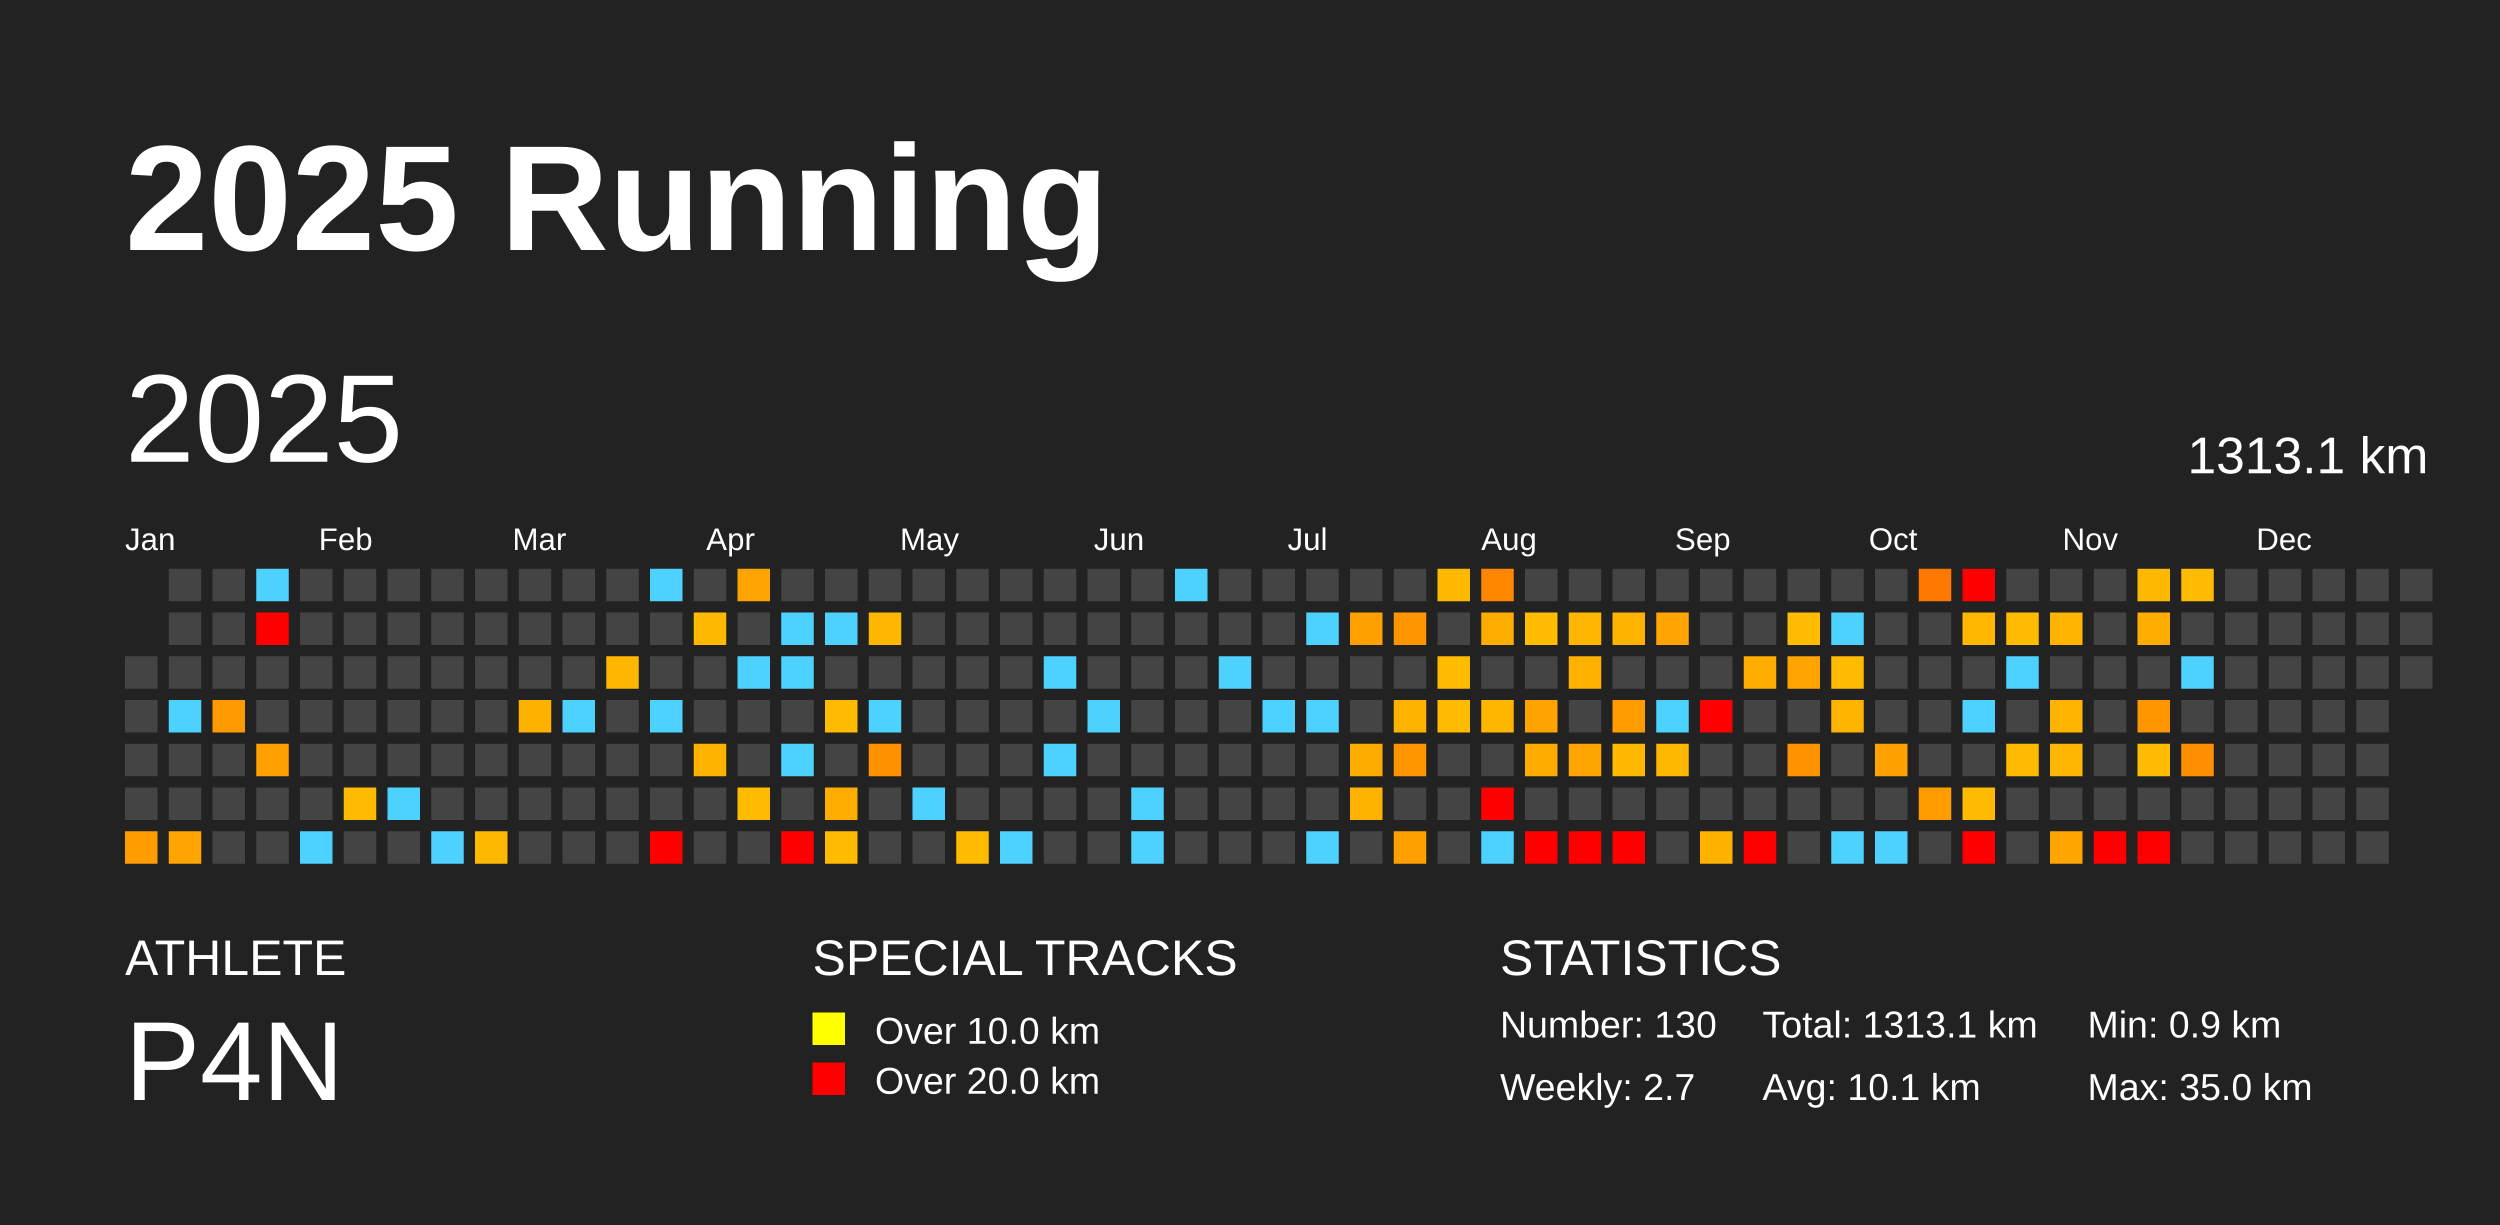
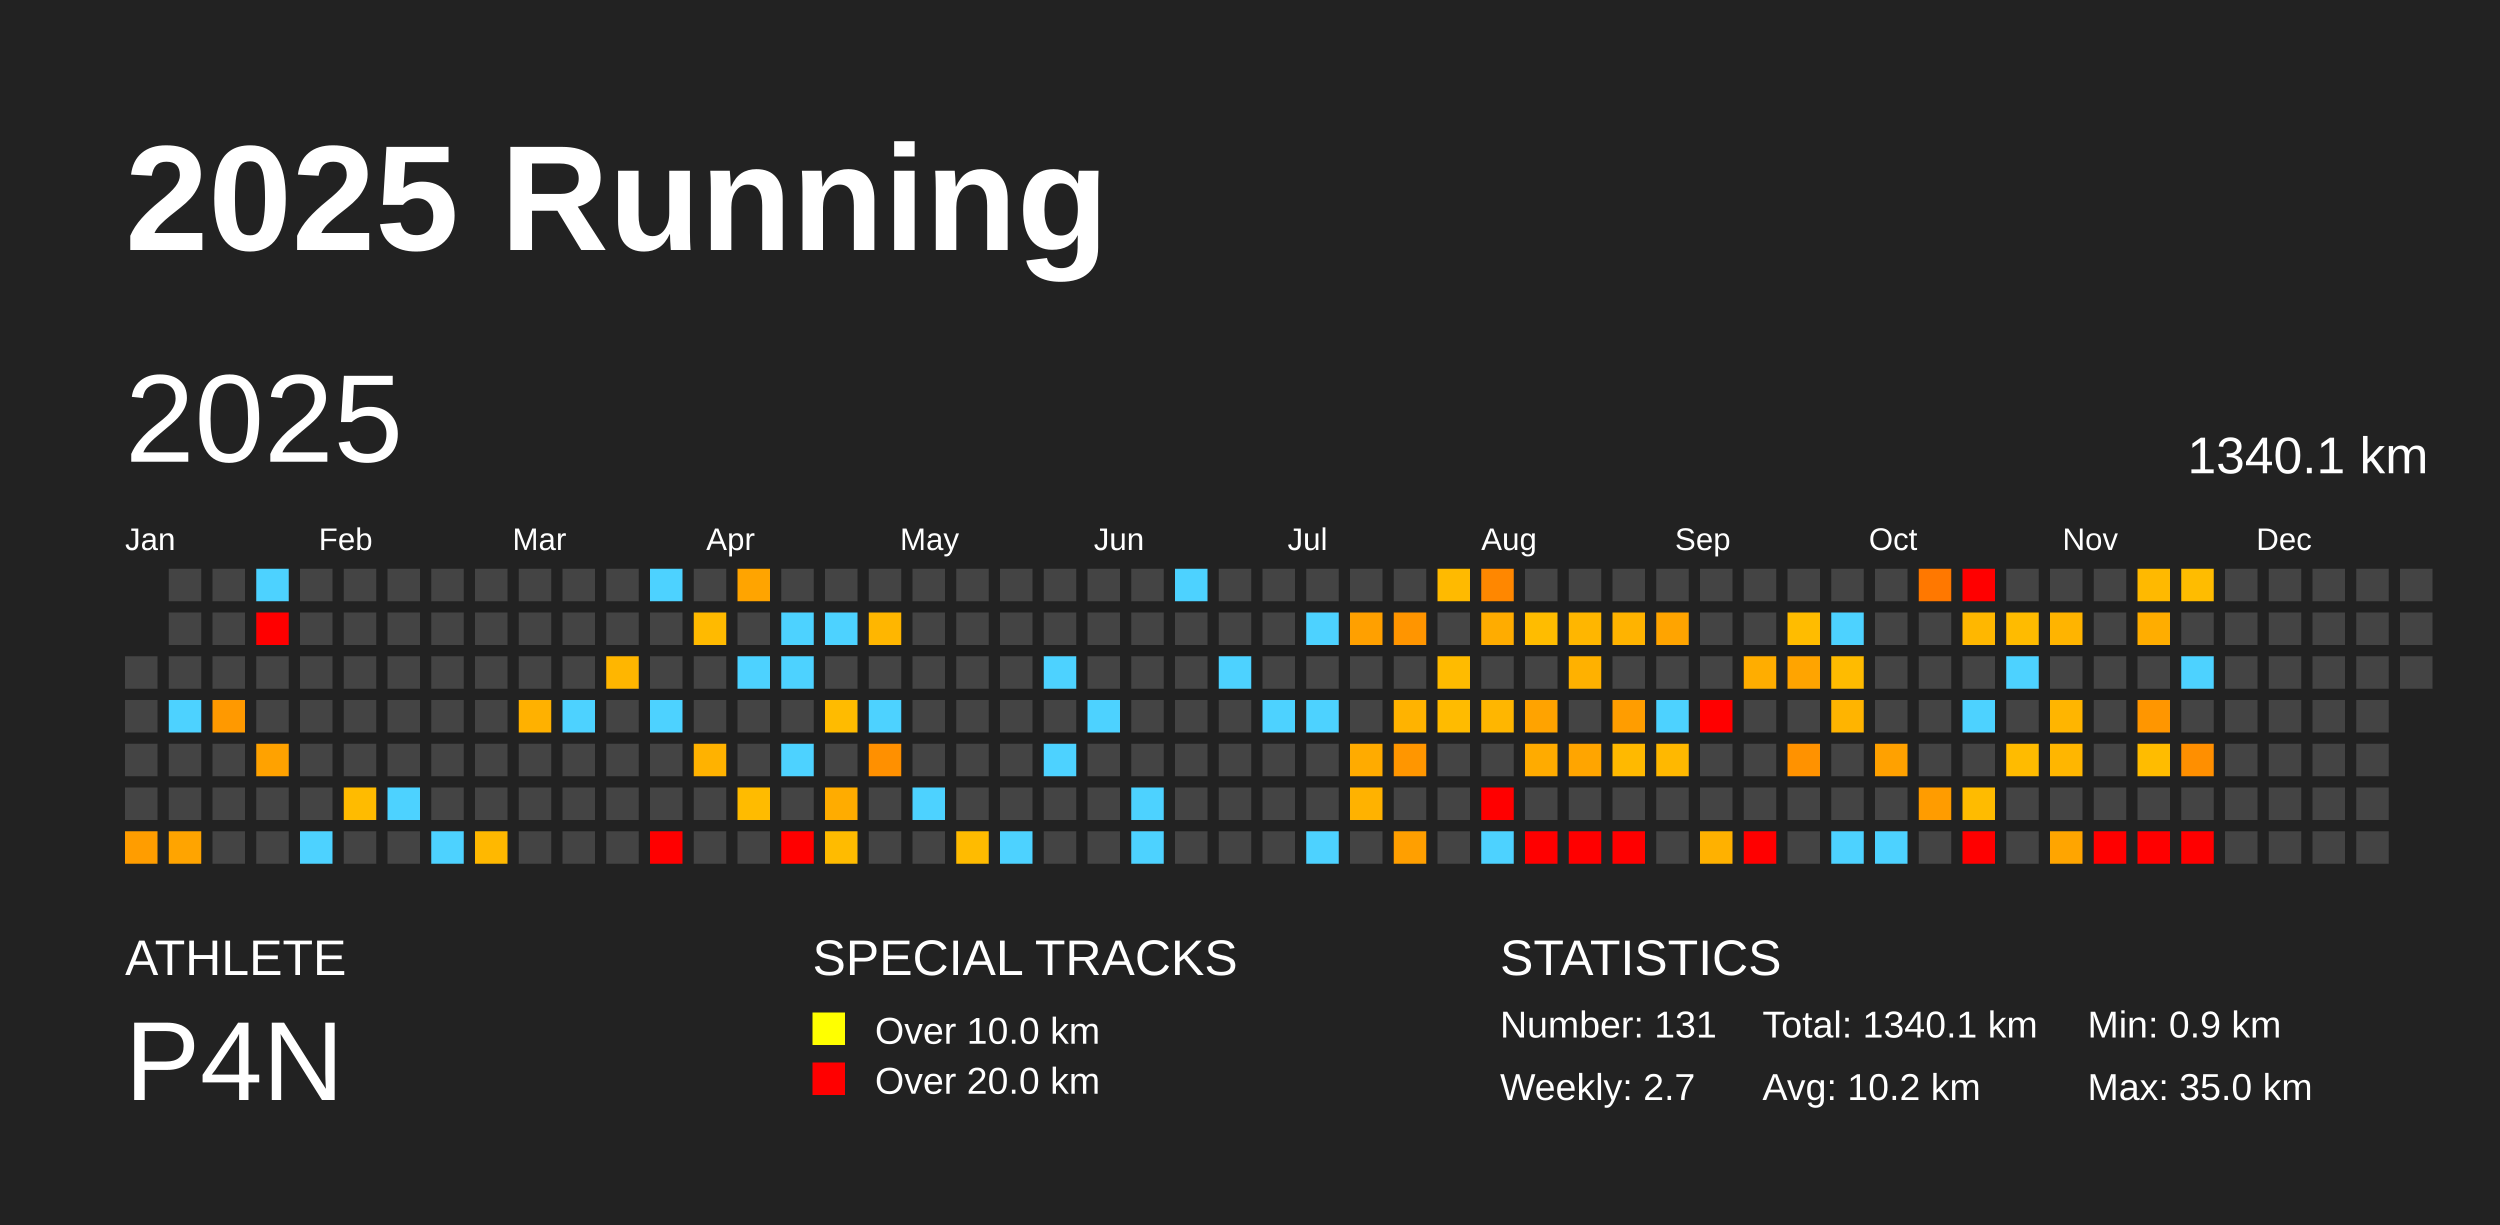
<svg xmlns="http://www.w3.org/2000/svg" baseProfile="full" height="98mm" version="1.1" viewBox="0,0,200,98" width="200mm">
  <defs />
  <rect fill="#222222" height="98" width="200" x="0" y="0" />
  <text fill="#FFFFFF" style="font-size:12px; font-family:Arial; font-weight:bold;" x="10" y="20">2025 Running</text>
  <text fill="#FFFFFF" style="font-size:4px; font-family:Arial" x="10" y="78">ATHLETE</text>
  <text fill="#FFFFFF" style="font-size:9px; font-family:Arial" x="10" y="88">P4N</text>
  <text fill="#FFFFFF" style="font-size:4px; font-family:Arial" x="65" y="78">SPECIAL TRACKS</text>
  <rect fill="yellow" height="2.6" width="2.6" x="65" y="81" />
  <text fill="#FFFFFF" style="font-size:3px; font-family:Arial" x="70" y="83.5">Over 10.0 km</text>
  <rect fill="red" height="2.6" width="2.6" x="65" y="85" />
  <text fill="#FFFFFF" style="font-size:3px; font-family:Arial" x="70" y="87.5">Over 20.0 km</text>
  <text fill="#FFFFFF" style="font-size:4px; font-family:Arial" x="120" y="78">STATISTICS</text>
-   <text fill="#FFFFFF" style="font-size:3px; font-family:Arial" x="120" y="83">Number: 130</text>
+   <text fill="#FFFFFF" style="font-size:3px; font-family:Arial" x="120" y="83">Number: 131</text>
  <text fill="#FFFFFF" style="font-size:3px; font-family:Arial" x="120" y="88">Weekly: 2.7</text>
-   <text fill="#FFFFFF" style="font-size:3px; font-family:Arial" x="141" y="83">Total: 1313.1 km</text>
-   <text fill="#FFFFFF" style="font-size:3px; font-family:Arial" x="141" y="88">Avg: 10.1 km</text>
+   <text fill="#FFFFFF" style="font-size:3px; font-family:Arial" x="141" y="83">Total: 1340.1 km</text>
+   <text fill="#FFFFFF" style="font-size:3px; font-family:Arial" x="141" y="88">Avg: 10.2 km</text>
  <text fill="#FFFFFF" style="font-size:3px; font-family:Arial" x="167" y="83">Min: 0.9 km</text>
  <text fill="#FFFFFF" style="font-size:3px; font-family:Arial" x="167" y="88">Max: 35.0 km</text>
  <text dominant-baseline="hanging" fill="#FFFFFF" style="font-size:10.0px; font-family:Arial;" x="10" y="30">2025</text>
-   <text dominant-baseline="hanging" fill="#FFFFFF" style="font-size:4.125px; font-family:Arial;" x="175" y="35">1313.1 km</text>
+   <text dominant-baseline="hanging" fill="#FFFFFF" style="font-size:4.125px; font-family:Arial;" x="175" y="35">1340.1 km</text>
  <text fill="#FFFFFF" style="font-size:2.5px; font-family:Arial" x="10.0" y="44">Jan</text>
  <text fill="#FFFFFF" style="font-size:2.5px; font-family:Arial" x="25.5" y="44">Feb</text>
  <text fill="#FFFFFF" style="font-size:2.5px; font-family:Arial" x="41.0" y="44">Mar</text>
  <text fill="#FFFFFF" style="font-size:2.5px; font-family:Arial" x="56.5" y="44">Apr</text>
  <text fill="#FFFFFF" style="font-size:2.5px; font-family:Arial" x="72.0" y="44">May</text>
  <text fill="#FFFFFF" style="font-size:2.5px; font-family:Arial" x="87.5" y="44">Jun</text>
  <text fill="#FFFFFF" style="font-size:2.5px; font-family:Arial" x="103.0" y="44">Jul</text>
  <text fill="#FFFFFF" style="font-size:2.5px; font-family:Arial" x="118.5" y="44">Aug</text>
  <text fill="#FFFFFF" style="font-size:2.5px; font-family:Arial" x="134.0" y="44">Sep</text>
  <text fill="#FFFFFF" style="font-size:2.5px; font-family:Arial" x="149.5" y="44">Oct</text>
  <text fill="#FFFFFF" style="font-size:2.5px; font-family:Arial" x="165.0" y="44">Nov</text>
  <text fill="#FFFFFF" style="font-size:2.5px; font-family:Arial" x="180.5" y="44">Dec</text>
  <rect fill="#444444" height="2.6" width="2.6" x="10.0" y="52.5" />
  <rect fill="#444444" height="2.6" width="2.6" x="10.0" y="56.0" />
  <rect fill="#444444" height="2.6" width="2.6" x="10.0" y="59.5" />
  <rect fill="#444444" height="2.6" width="2.6" x="10.0" y="63.0" />
  <rect fill="#ff9d00" height="2.6" width="2.6" x="10.0" y="66.5" />
  <rect fill="#444444" height="2.6" width="2.6" x="13.5" y="45.5" />
  <rect fill="#444444" height="2.6" width="2.6" x="13.5" y="49.0" />
  <rect fill="#444444" height="2.6" width="2.6" x="13.5" y="52.5" />
  <rect fill="#4dd2ff" height="2.6" width="2.6" x="13.5" y="56.0" />
  <rect fill="#444444" height="2.6" width="2.6" x="13.5" y="59.5" />
  <rect fill="#444444" height="2.6" width="2.6" x="13.5" y="63.0" />
  <rect fill="#ffa400" height="2.6" width="2.6" x="13.5" y="66.5" />
  <rect fill="#444444" height="2.6" width="2.6" x="17.0" y="45.5" />
  <rect fill="#444444" height="2.6" width="2.6" x="17.0" y="49.0" />
  <rect fill="#444444" height="2.6" width="2.6" x="17.0" y="52.5" />
  <rect fill="#ff9900" height="2.6" width="2.6" x="17.0" y="56.0" />
  <rect fill="#444444" height="2.6" width="2.6" x="17.0" y="59.5" />
  <rect fill="#444444" height="2.6" width="2.6" x="17.0" y="63.0" />
  <rect fill="#444444" height="2.6" width="2.6" x="17.0" y="66.5" />
  <rect fill="#4dd2ff" height="2.6" width="2.6" x="20.5" y="45.5" />
  <rect fill="red" height="2.6" width="2.6" x="20.5" y="49.0" />
  <rect fill="#444444" height="2.6" width="2.6" x="20.5" y="52.5" />
  <rect fill="#444444" height="2.6" width="2.6" x="20.5" y="56.0" />
  <rect fill="#ffa200" height="2.6" width="2.6" x="20.5" y="59.5" />
  <rect fill="#444444" height="2.6" width="2.6" x="20.5" y="63.0" />
  <rect fill="#444444" height="2.6" width="2.6" x="20.5" y="66.5" />
  <rect fill="#444444" height="2.6" width="2.6" x="24.0" y="45.5" />
  <rect fill="#444444" height="2.6" width="2.6" x="24.0" y="49.0" />
  <rect fill="#444444" height="2.6" width="2.6" x="24.0" y="52.5" />
  <rect fill="#444444" height="2.6" width="2.6" x="24.0" y="56.0" />
  <rect fill="#444444" height="2.6" width="2.6" x="24.0" y="59.5" />
  <rect fill="#444444" height="2.6" width="2.6" x="24.0" y="63.0" />
  <rect fill="#4dd2ff" height="2.6" width="2.6" x="24.0" y="66.5" />
  <rect fill="#444444" height="2.6" width="2.6" x="27.5" y="45.5" />
  <rect fill="#444444" height="2.6" width="2.6" x="27.5" y="49.0" />
  <rect fill="#444444" height="2.6" width="2.6" x="27.5" y="52.5" />
  <rect fill="#444444" height="2.6" width="2.6" x="27.5" y="56.0" />
  <rect fill="#444444" height="2.6" width="2.6" x="27.5" y="59.5" />
  <rect fill="#ffbb00" height="2.6" width="2.6" x="27.5" y="63.0" />
  <rect fill="#444444" height="2.6" width="2.6" x="27.5" y="66.5" />
  <rect fill="#444444" height="2.6" width="2.6" x="31.0" y="45.5" />
  <rect fill="#444444" height="2.6" width="2.6" x="31.0" y="49.0" />
  <rect fill="#444444" height="2.6" width="2.6" x="31.0" y="52.5" />
  <rect fill="#444444" height="2.6" width="2.6" x="31.0" y="56.0" />
  <rect fill="#444444" height="2.6" width="2.6" x="31.0" y="59.5" />
  <rect fill="#4dd2ff" height="2.6" width="2.6" x="31.0" y="63.0" />
  <rect fill="#444444" height="2.6" width="2.6" x="31.0" y="66.5" />
  <rect fill="#444444" height="2.6" width="2.6" x="34.5" y="45.5" />
  <rect fill="#444444" height="2.6" width="2.6" x="34.5" y="49.0" />
  <rect fill="#444444" height="2.6" width="2.6" x="34.5" y="52.5" />
  <rect fill="#444444" height="2.6" width="2.6" x="34.5" y="56.0" />
  <rect fill="#444444" height="2.6" width="2.6" x="34.5" y="59.5" />
  <rect fill="#444444" height="2.6" width="2.6" x="34.5" y="63.0" />
  <rect fill="#4dd2ff" height="2.6" width="2.6" x="34.5" y="66.5" />
  <rect fill="#444444" height="2.6" width="2.6" x="38.0" y="45.5" />
  <rect fill="#444444" height="2.6" width="2.6" x="38.0" y="49.0" />
  <rect fill="#444444" height="2.6" width="2.6" x="38.0" y="52.5" />
  <rect fill="#444444" height="2.6" width="2.6" x="38.0" y="56.0" />
  <rect fill="#444444" height="2.6" width="2.6" x="38.0" y="59.5" />
  <rect fill="#444444" height="2.6" width="2.6" x="38.0" y="63.0" />
  <rect fill="#ffb800" height="2.6" width="2.6" x="38.0" y="66.5" />
  <rect fill="#444444" height="2.6" width="2.6" x="41.5" y="45.5" />
  <rect fill="#444444" height="2.6" width="2.6" x="41.5" y="49.0" />
  <rect fill="#444444" height="2.6" width="2.6" x="41.5" y="52.5" />
  <rect fill="#ffb100" height="2.6" width="2.6" x="41.5" y="56.0" />
  <rect fill="#444444" height="2.6" width="2.6" x="41.5" y="59.5" />
  <rect fill="#444444" height="2.6" width="2.6" x="41.5" y="63.0" />
  <rect fill="#444444" height="2.6" width="2.6" x="41.5" y="66.5" />
  <rect fill="#444444" height="2.6" width="2.6" x="45.0" y="45.5" />
  <rect fill="#444444" height="2.6" width="2.6" x="45.0" y="49.0" />
  <rect fill="#444444" height="2.6" width="2.6" x="45.0" y="52.5" />
  <rect fill="#4dd2ff" height="2.6" width="2.6" x="45.0" y="56.0" />
  <rect fill="#444444" height="2.6" width="2.6" x="45.0" y="59.5" />
  <rect fill="#444444" height="2.6" width="2.6" x="45.0" y="63.0" />
  <rect fill="#444444" height="2.6" width="2.6" x="45.0" y="66.5" />
  <rect fill="#444444" height="2.6" width="2.6" x="48.5" y="45.5" />
  <rect fill="#444444" height="2.6" width="2.6" x="48.5" y="49.0" />
  <rect fill="#ffb600" height="2.6" width="2.6" x="48.5" y="52.5" />
  <rect fill="#444444" height="2.6" width="2.6" x="48.5" y="56.0" />
  <rect fill="#444444" height="2.6" width="2.6" x="48.5" y="59.5" />
  <rect fill="#444444" height="2.6" width="2.6" x="48.5" y="63.0" />
  <rect fill="#444444" height="2.6" width="2.6" x="48.5" y="66.5" />
  <rect fill="#4dd2ff" height="2.6" width="2.6" x="52.0" y="45.5" />
  <rect fill="#444444" height="2.6" width="2.6" x="52.0" y="49.0" />
  <rect fill="#444444" height="2.6" width="2.6" x="52.0" y="52.5" />
  <rect fill="#4dd2ff" height="2.6" width="2.6" x="52.0" y="56.0" />
  <rect fill="#444444" height="2.6" width="2.6" x="52.0" y="59.5" />
  <rect fill="#444444" height="2.6" width="2.6" x="52.0" y="63.0" />
  <rect fill="red" height="2.6" width="2.6" x="52.0" y="66.5" />
  <rect fill="#444444" height="2.6" width="2.6" x="55.5" y="45.5" />
  <rect fill="#ffba00" height="2.6" width="2.6" x="55.5" y="49.0" />
  <rect fill="#444444" height="2.6" width="2.6" x="55.5" y="52.5" />
  <rect fill="#444444" height="2.6" width="2.6" x="55.5" y="56.0" />
  <rect fill="#ffb200" height="2.6" width="2.6" x="55.5" y="59.5" />
  <rect fill="#444444" height="2.6" width="2.6" x="55.5" y="63.0" />
  <rect fill="#444444" height="2.6" width="2.6" x="55.5" y="66.5" />
  <rect fill="#ffa400" height="2.6" width="2.6" x="59.0" y="45.5" />
  <rect fill="#444444" height="2.6" width="2.6" x="59.0" y="49.0" />
  <rect fill="#4dd2ff" height="2.6" width="2.6" x="59.0" y="52.5" />
  <rect fill="#444444" height="2.6" width="2.6" x="59.0" y="56.0" />
  <rect fill="#444444" height="2.6" width="2.6" x="59.0" y="59.5" />
  <rect fill="#ffbb00" height="2.6" width="2.6" x="59.0" y="63.0" />
  <rect fill="#444444" height="2.6" width="2.6" x="59.0" y="66.5" />
  <rect fill="#444444" height="2.6" width="2.6" x="62.5" y="45.5" />
  <rect fill="#4dd2ff" height="2.6" width="2.6" x="62.5" y="49.0" />
  <rect fill="#4dd2ff" height="2.6" width="2.6" x="62.5" y="52.5" />
  <rect fill="#444444" height="2.6" width="2.6" x="62.5" y="56.0" />
  <rect fill="#4dd2ff" height="2.6" width="2.6" x="62.5" y="59.5" />
  <rect fill="#444444" height="2.6" width="2.6" x="62.5" y="63.0" />
  <rect fill="red" height="2.6" width="2.6" x="62.5" y="66.5" />
  <rect fill="#444444" height="2.6" width="2.6" x="66.0" y="45.5" />
  <rect fill="#4dd2ff" height="2.6" width="2.6" x="66.0" y="49.0" />
  <rect fill="#444444" height="2.6" width="2.6" x="66.0" y="52.5" />
  <rect fill="#ffbb00" height="2.6" width="2.6" x="66.0" y="56.0" />
  <rect fill="#444444" height="2.6" width="2.6" x="66.0" y="59.5" />
  <rect fill="#ffac00" height="2.6" width="2.6" x="66.0" y="63.0" />
  <rect fill="#ffbb00" height="2.6" width="2.6" x="66.0" y="66.5" />
  <rect fill="#444444" height="2.6" width="2.6" x="69.5" y="45.5" />
  <rect fill="#ffb600" height="2.6" width="2.6" x="69.5" y="49.0" />
  <rect fill="#444444" height="2.6" width="2.6" x="69.5" y="52.5" />
  <rect fill="#4dd2ff" height="2.6" width="2.6" x="69.5" y="56.0" />
  <rect fill="#ff9000" height="2.6" width="2.6" x="69.5" y="59.5" />
  <rect fill="#444444" height="2.6" width="2.6" x="69.5" y="63.0" />
  <rect fill="#444444" height="2.6" width="2.6" x="69.5" y="66.5" />
  <rect fill="#444444" height="2.6" width="2.6" x="73.0" y="45.5" />
  <rect fill="#444444" height="2.6" width="2.6" x="73.0" y="49.0" />
  <rect fill="#444444" height="2.6" width="2.6" x="73.0" y="52.5" />
  <rect fill="#444444" height="2.6" width="2.6" x="73.0" y="56.0" />
  <rect fill="#444444" height="2.6" width="2.6" x="73.0" y="59.5" />
  <rect fill="#4dd2ff" height="2.6" width="2.6" x="73.0" y="63.0" />
  <rect fill="#444444" height="2.6" width="2.6" x="73.0" y="66.5" />
  <rect fill="#444444" height="2.6" width="2.6" x="76.5" y="45.5" />
  <rect fill="#444444" height="2.6" width="2.6" x="76.5" y="49.0" />
  <rect fill="#444444" height="2.6" width="2.6" x="76.5" y="52.5" />
  <rect fill="#444444" height="2.6" width="2.6" x="76.5" y="56.0" />
  <rect fill="#444444" height="2.6" width="2.6" x="76.5" y="59.5" />
  <rect fill="#444444" height="2.6" width="2.6" x="76.5" y="63.0" />
  <rect fill="#ffbb00" height="2.6" width="2.6" x="76.5" y="66.5" />
  <rect fill="#444444" height="2.6" width="2.6" x="80.0" y="45.5" />
  <rect fill="#444444" height="2.6" width="2.6" x="80.0" y="49.0" />
  <rect fill="#444444" height="2.6" width="2.6" x="80.0" y="52.5" />
  <rect fill="#444444" height="2.6" width="2.6" x="80.0" y="56.0" />
  <rect fill="#444444" height="2.6" width="2.6" x="80.0" y="59.5" />
  <rect fill="#444444" height="2.6" width="2.6" x="80.0" y="63.0" />
  <rect fill="#4dd2ff" height="2.6" width="2.6" x="80.0" y="66.5" />
  <rect fill="#444444" height="2.6" width="2.6" x="83.5" y="45.5" />
  <rect fill="#444444" height="2.6" width="2.6" x="83.5" y="49.0" />
  <rect fill="#4dd2ff" height="2.6" width="2.6" x="83.5" y="52.5" />
  <rect fill="#444444" height="2.6" width="2.6" x="83.5" y="56.0" />
  <rect fill="#4dd2ff" height="2.6" width="2.6" x="83.5" y="59.5" />
  <rect fill="#444444" height="2.6" width="2.6" x="83.5" y="63.0" />
  <rect fill="#444444" height="2.6" width="2.6" x="83.5" y="66.5" />
  <rect fill="#444444" height="2.6" width="2.6" x="87.0" y="45.5" />
  <rect fill="#444444" height="2.6" width="2.6" x="87.0" y="49.0" />
  <rect fill="#444444" height="2.6" width="2.6" x="87.0" y="52.5" />
  <rect fill="#4dd2ff" height="2.6" width="2.6" x="87.0" y="56.0" />
  <rect fill="#444444" height="2.6" width="2.6" x="87.0" y="59.5" />
  <rect fill="#444444" height="2.6" width="2.6" x="87.0" y="63.0" />
  <rect fill="#444444" height="2.6" width="2.6" x="87.0" y="66.5" />
  <rect fill="#444444" height="2.6" width="2.6" x="90.5" y="45.5" />
  <rect fill="#444444" height="2.6" width="2.6" x="90.5" y="49.0" />
  <rect fill="#444444" height="2.6" width="2.6" x="90.5" y="52.5" />
  <rect fill="#444444" height="2.6" width="2.6" x="90.5" y="56.0" />
  <rect fill="#444444" height="2.6" width="2.6" x="90.5" y="59.5" />
  <rect fill="#4dd2ff" height="2.6" width="2.6" x="90.5" y="63.0" />
  <rect fill="#4dd2ff" height="2.6" width="2.6" x="90.5" y="66.5" />
  <rect fill="#4dd2ff" height="2.6" width="2.6" x="94.0" y="45.5" />
  <rect fill="#444444" height="2.6" width="2.6" x="94.0" y="49.0" />
  <rect fill="#444444" height="2.6" width="2.6" x="94.0" y="52.5" />
  <rect fill="#444444" height="2.6" width="2.6" x="94.0" y="56.0" />
  <rect fill="#444444" height="2.6" width="2.6" x="94.0" y="59.5" />
  <rect fill="#444444" height="2.6" width="2.6" x="94.0" y="63.0" />
  <rect fill="#444444" height="2.6" width="2.6" x="94.0" y="66.5" />
  <rect fill="#444444" height="2.6" width="2.6" x="97.5" y="45.5" />
  <rect fill="#444444" height="2.6" width="2.6" x="97.5" y="49.0" />
  <rect fill="#4dd2ff" height="2.6" width="2.6" x="97.5" y="52.5" />
  <rect fill="#444444" height="2.6" width="2.6" x="97.5" y="56.0" />
  <rect fill="#444444" height="2.6" width="2.6" x="97.5" y="59.5" />
  <rect fill="#444444" height="2.6" width="2.6" x="97.5" y="63.0" />
  <rect fill="#444444" height="2.6" width="2.6" x="97.5" y="66.5" />
  <rect fill="#444444" height="2.6" width="2.6" x="101.0" y="45.5" />
  <rect fill="#444444" height="2.6" width="2.6" x="101.0" y="49.0" />
  <rect fill="#444444" height="2.6" width="2.6" x="101.0" y="52.5" />
  <rect fill="#4dd2ff" height="2.6" width="2.6" x="101.0" y="56.0" />
  <rect fill="#444444" height="2.6" width="2.6" x="101.0" y="59.5" />
  <rect fill="#444444" height="2.6" width="2.6" x="101.0" y="63.0" />
  <rect fill="#444444" height="2.6" width="2.6" x="101.0" y="66.5" />
  <rect fill="#444444" height="2.6" width="2.6" x="104.5" y="45.5" />
  <rect fill="#4dd2ff" height="2.6" width="2.6" x="104.5" y="49.0" />
  <rect fill="#444444" height="2.6" width="2.6" x="104.5" y="52.5" />
  <rect fill="#4dd2ff" height="2.6" width="2.6" x="104.5" y="56.0" />
  <rect fill="#444444" height="2.6" width="2.6" x="104.5" y="59.5" />
  <rect fill="#444444" height="2.6" width="2.6" x="104.5" y="63.0" />
  <rect fill="#4dd2ff" height="2.6" width="2.6" x="104.5" y="66.5" />
  <rect fill="#444444" height="2.6" width="2.6" x="108.0" y="45.5" />
  <rect fill="#ffa000" height="2.6" width="2.6" x="108.0" y="49.0" />
  <rect fill="#444444" height="2.6" width="2.6" x="108.0" y="52.5" />
  <rect fill="#444444" height="2.6" width="2.6" x="108.0" y="56.0" />
  <rect fill="#ffab00" height="2.6" width="2.6" x="108.0" y="59.5" />
  <rect fill="#ffb200" height="2.6" width="2.6" x="108.0" y="63.0" />
  <rect fill="#444444" height="2.6" width="2.6" x="108.0" y="66.5" />
  <rect fill="#444444" height="2.6" width="2.6" x="111.5" y="45.5" />
  <rect fill="#ff9500" height="2.6" width="2.6" x="111.5" y="49.0" />
  <rect fill="#444444" height="2.6" width="2.6" x="111.5" y="52.5" />
  <rect fill="#ffb300" height="2.6" width="2.6" x="111.5" y="56.0" />
  <rect fill="#ff9600" height="2.6" width="2.6" x="111.5" y="59.5" />
  <rect fill="#444444" height="2.6" width="2.6" x="111.5" y="63.0" />
  <rect fill="#ff9f00" height="2.6" width="2.6" x="111.5" y="66.5" />
  <rect fill="#ffba00" height="2.6" width="2.6" x="115.0" y="45.5" />
  <rect fill="#444444" height="2.6" width="2.6" x="115.0" y="49.0" />
  <rect fill="#ffbb00" height="2.6" width="2.6" x="115.0" y="52.5" />
  <rect fill="#ffbb00" height="2.6" width="2.6" x="115.0" y="56.0" />
  <rect fill="#444444" height="2.6" width="2.6" x="115.0" y="59.5" />
  <rect fill="#444444" height="2.6" width="2.6" x="115.0" y="63.0" />
  <rect fill="#444444" height="2.6" width="2.6" x="115.0" y="66.5" />
  <rect fill="#ff8700" height="2.6" width="2.6" x="118.5" y="45.5" />
  <rect fill="#ffac00" height="2.6" width="2.6" x="118.5" y="49.0" />
  <rect fill="#444444" height="2.6" width="2.6" x="118.5" y="52.5" />
  <rect fill="#ffb600" height="2.6" width="2.6" x="118.5" y="56.0" />
  <rect fill="#444444" height="2.6" width="2.6" x="118.5" y="59.5" />
  <rect fill="red" height="2.6" width="2.6" x="118.5" y="63.0" />
  <rect fill="#4dd2ff" height="2.6" width="2.6" x="118.5" y="66.5" />
  <rect fill="#444444" height="2.6" width="2.6" x="122.0" y="45.5" />
  <rect fill="#ffbc00" height="2.6" width="2.6" x="122.0" y="49.0" />
  <rect fill="#444444" height="2.6" width="2.6" x="122.0" y="52.5" />
  <rect fill="#ffa300" height="2.6" width="2.6" x="122.0" y="56.0" />
  <rect fill="#ffab00" height="2.6" width="2.6" x="122.0" y="59.5" />
  <rect fill="#444444" height="2.6" width="2.6" x="122.0" y="63.0" />
  <rect fill="red" height="2.6" width="2.6" x="122.0" y="66.5" />
  <rect fill="#444444" height="2.6" width="2.6" x="125.5" y="45.5" />
  <rect fill="#ffb600" height="2.6" width="2.6" x="125.5" y="49.0" />
  <rect fill="#ffb100" height="2.6" width="2.6" x="125.5" y="52.5" />
  <rect fill="#444444" height="2.6" width="2.6" x="125.5" y="56.0" />
  <rect fill="#ffa500" height="2.6" width="2.6" x="125.5" y="59.5" />
  <rect fill="#444444" height="2.6" width="2.6" x="125.5" y="63.0" />
  <rect fill="red" height="2.6" width="2.6" x="125.5" y="66.5" />
  <rect fill="#444444" height="2.6" width="2.6" x="129.0" y="45.5" />
  <rect fill="#ffb300" height="2.6" width="2.6" x="129.0" y="49.0" />
  <rect fill="#444444" height="2.6" width="2.6" x="129.0" y="52.5" />
  <rect fill="#ff9d00" height="2.6" width="2.6" x="129.0" y="56.0" />
  <rect fill="#ffb900" height="2.6" width="2.6" x="129.0" y="59.5" />
  <rect fill="#444444" height="2.6" width="2.6" x="129.0" y="63.0" />
  <rect fill="red" height="2.6" width="2.6" x="129.0" y="66.5" />
  <rect fill="#444444" height="2.6" width="2.6" x="132.5" y="45.5" />
  <rect fill="#ffa400" height="2.6" width="2.6" x="132.5" y="49.0" />
  <rect fill="#444444" height="2.6" width="2.6" x="132.5" y="52.5" />
  <rect fill="#4dd2ff" height="2.6" width="2.6" x="132.5" y="56.0" />
  <rect fill="#ffb800" height="2.6" width="2.6" x="132.5" y="59.5" />
  <rect fill="#444444" height="2.6" width="2.6" x="132.5" y="63.0" />
  <rect fill="#444444" height="2.6" width="2.6" x="132.5" y="66.5" />
  <rect fill="#444444" height="2.6" width="2.6" x="136.0" y="45.5" />
  <rect fill="#444444" height="2.6" width="2.6" x="136.0" y="49.0" />
  <rect fill="#444444" height="2.6" width="2.6" x="136.0" y="52.5" />
  <rect fill="red" height="2.6" width="2.6" x="136.0" y="56.0" />
  <rect fill="#444444" height="2.6" width="2.6" x="136.0" y="59.5" />
  <rect fill="#444444" height="2.6" width="2.6" x="136.0" y="63.0" />
  <rect fill="#ffb100" height="2.6" width="2.6" x="136.0" y="66.5" />
  <rect fill="#444444" height="2.6" width="2.6" x="139.5" y="45.5" />
  <rect fill="#444444" height="2.6" width="2.6" x="139.5" y="49.0" />
  <rect fill="#ffad00" height="2.6" width="2.6" x="139.5" y="52.5" />
  <rect fill="#444444" height="2.6" width="2.6" x="139.5" y="56.0" />
  <rect fill="#444444" height="2.6" width="2.6" x="139.5" y="59.5" />
  <rect fill="#444444" height="2.6" width="2.6" x="139.5" y="63.0" />
  <rect fill="red" height="2.6" width="2.6" x="139.5" y="66.5" />
  <rect fill="#444444" height="2.6" width="2.6" x="143.0" y="45.5" />
  <rect fill="#ffbc00" height="2.6" width="2.6" x="143.0" y="49.0" />
  <rect fill="#ffa400" height="2.6" width="2.6" x="143.0" y="52.5" />
  <rect fill="#444444" height="2.6" width="2.6" x="143.0" y="56.0" />
  <rect fill="#ff9200" height="2.6" width="2.6" x="143.0" y="59.5" />
  <rect fill="#444444" height="2.6" width="2.6" x="143.0" y="63.0" />
  <rect fill="#444444" height="2.6" width="2.6" x="143.0" y="66.5" />
  <rect fill="#444444" height="2.6" width="2.6" x="146.5" y="45.5" />
  <rect fill="#4dd2ff" height="2.6" width="2.6" x="146.5" y="49.0" />
  <rect fill="#ffbb00" height="2.6" width="2.6" x="146.5" y="52.5" />
  <rect fill="#ffb400" height="2.6" width="2.6" x="146.5" y="56.0" />
  <rect fill="#444444" height="2.6" width="2.6" x="146.5" y="59.5" />
  <rect fill="#444444" height="2.6" width="2.6" x="146.5" y="63.0" />
  <rect fill="#4dd2ff" height="2.6" width="2.6" x="146.5" y="66.5" />
  <rect fill="#444444" height="2.6" width="2.6" x="150.0" y="45.5" />
  <rect fill="#444444" height="2.6" width="2.6" x="150.0" y="49.0" />
  <rect fill="#444444" height="2.6" width="2.6" x="150.0" y="52.5" />
  <rect fill="#444444" height="2.6" width="2.6" x="150.0" y="56.0" />
  <rect fill="#ffa100" height="2.6" width="2.6" x="150.0" y="59.5" />
  <rect fill="#444444" height="2.6" width="2.6" x="150.0" y="63.0" />
  <rect fill="#4dd2ff" height="2.6" width="2.6" x="150.0" y="66.5" />
  <rect fill="#ff7800" height="2.6" width="2.6" x="153.5" y="45.5" />
  <rect fill="#444444" height="2.6" width="2.6" x="153.5" y="49.0" />
  <rect fill="#444444" height="2.6" width="2.6" x="153.5" y="52.5" />
  <rect fill="#444444" height="2.6" width="2.6" x="153.5" y="56.0" />
  <rect fill="#444444" height="2.6" width="2.6" x="153.5" y="59.5" />
  <rect fill="#ff9c00" height="2.6" width="2.6" x="153.5" y="63.0" />
  <rect fill="#444444" height="2.6" width="2.6" x="153.5" y="66.5" />
  <rect fill="red" height="2.6" width="2.6" x="157.0" y="45.5" />
  <rect fill="#ffb700" height="2.6" width="2.6" x="157.0" y="49.0" />
  <rect fill="#444444" height="2.6" width="2.6" x="157.0" y="52.5" />
  <rect fill="#4dd2ff" height="2.6" width="2.6" x="157.0" y="56.0" />
  <rect fill="#444444" height="2.6" width="2.6" x="157.0" y="59.5" />
  <rect fill="#ffbb00" height="2.6" width="2.6" x="157.0" y="63.0" />
  <rect fill="red" height="2.6" width="2.6" x="157.0" y="66.5" />
  <rect fill="#444444" height="2.6" width="2.6" x="160.5" y="45.5" />
  <rect fill="#ffbb00" height="2.6" width="2.6" x="160.5" y="49.0" />
  <rect fill="#4dd2ff" height="2.6" width="2.6" x="160.5" y="52.5" />
  <rect fill="#444444" height="2.6" width="2.6" x="160.5" y="56.0" />
  <rect fill="#ffbb00" height="2.6" width="2.6" x="160.5" y="59.5" />
  <rect fill="#444444" height="2.6" width="2.6" x="160.5" y="63.0" />
  <rect fill="#444444" height="2.6" width="2.6" x="160.5" y="66.5" />
  <rect fill="#444444" height="2.6" width="2.6" x="164.0" y="45.5" />
  <rect fill="#ffb400" height="2.6" width="2.6" x="164.0" y="49.0" />
  <rect fill="#444444" height="2.6" width="2.6" x="164.0" y="52.5" />
  <rect fill="#ffb500" height="2.6" width="2.6" x="164.0" y="56.0" />
  <rect fill="#ffb600" height="2.6" width="2.6" x="164.0" y="59.5" />
  <rect fill="#444444" height="2.6" width="2.6" x="164.0" y="63.0" />
  <rect fill="#ffa500" height="2.6" width="2.6" x="164.0" y="66.5" />
  <rect fill="#444444" height="2.6" width="2.6" x="167.5" y="45.5" />
  <rect fill="#444444" height="2.6" width="2.6" x="167.5" y="49.0" />
  <rect fill="#444444" height="2.6" width="2.6" x="167.5" y="52.5" />
  <rect fill="#444444" height="2.6" width="2.6" x="167.5" y="56.0" />
  <rect fill="#444444" height="2.6" width="2.6" x="167.5" y="59.5" />
  <rect fill="#444444" height="2.6" width="2.6" x="167.5" y="63.0" />
  <rect fill="red" height="2.6" width="2.6" x="167.5" y="66.5" />
  <rect fill="#ffb900" height="2.6" width="2.6" x="171.0" y="45.5" />
  <rect fill="#ffad00" height="2.6" width="2.6" x="171.0" y="49.0" />
  <rect fill="#444444" height="2.6" width="2.6" x="171.0" y="52.5" />
  <rect fill="#ff9600" height="2.6" width="2.6" x="171.0" y="56.0" />
  <rect fill="#ffbc00" height="2.6" width="2.6" x="171.0" y="59.5" />
  <rect fill="#444444" height="2.6" width="2.6" x="171.0" y="63.0" />
  <rect fill="red" height="2.6" width="2.6" x="171.0" y="66.5" />
  <rect fill="#ffbc00" height="2.6" width="2.6" x="174.5" y="45.5" />
  <rect fill="#444444" height="2.6" width="2.6" x="174.5" y="49.0" />
  <rect fill="#4dd2ff" height="2.6" width="2.6" x="174.5" y="52.5" />
  <rect fill="#444444" height="2.6" width="2.6" x="174.5" y="56.0" />
  <rect fill="#ff8f00" height="2.6" width="2.6" x="174.5" y="59.5" />
  <rect fill="#444444" height="2.6" width="2.6" x="174.5" y="63.0" />
-   <rect fill="#444444" height="2.6" width="2.6" x="174.5" y="66.5" />
+   <rect fill="red" height="2.6" width="2.6" x="174.5" y="66.5" />
  <rect fill="#444444" height="2.6" width="2.6" x="178.0" y="45.5" />
  <rect fill="#444444" height="2.6" width="2.6" x="178.0" y="49.0" />
  <rect fill="#444444" height="2.6" width="2.6" x="178.0" y="52.5" />
  <rect fill="#444444" height="2.6" width="2.6" x="178.0" y="56.0" />
  <rect fill="#444444" height="2.6" width="2.6" x="178.0" y="59.5" />
  <rect fill="#444444" height="2.6" width="2.6" x="178.0" y="63.0" />
  <rect fill="#444444" height="2.6" width="2.6" x="178.0" y="66.5" />
  <rect fill="#444444" height="2.6" width="2.6" x="181.5" y="45.5" />
  <rect fill="#444444" height="2.6" width="2.6" x="181.5" y="49.0" />
  <rect fill="#444444" height="2.6" width="2.6" x="181.5" y="52.5" />
  <rect fill="#444444" height="2.6" width="2.6" x="181.5" y="56.0" />
  <rect fill="#444444" height="2.6" width="2.6" x="181.5" y="59.5" />
  <rect fill="#444444" height="2.6" width="2.6" x="181.5" y="63.0" />
  <rect fill="#444444" height="2.6" width="2.6" x="181.5" y="66.5" />
  <rect fill="#444444" height="2.6" width="2.6" x="185.0" y="45.5" />
  <rect fill="#444444" height="2.6" width="2.6" x="185.0" y="49.0" />
  <rect fill="#444444" height="2.6" width="2.6" x="185.0" y="52.5" />
  <rect fill="#444444" height="2.6" width="2.6" x="185.0" y="56.0" />
  <rect fill="#444444" height="2.6" width="2.6" x="185.0" y="59.5" />
  <rect fill="#444444" height="2.6" width="2.6" x="185.0" y="63.0" />
  <rect fill="#444444" height="2.6" width="2.6" x="185.0" y="66.5" />
  <rect fill="#444444" height="2.6" width="2.6" x="188.5" y="45.5" />
  <rect fill="#444444" height="2.6" width="2.6" x="188.5" y="49.0" />
  <rect fill="#444444" height="2.6" width="2.6" x="188.5" y="52.5" />
  <rect fill="#444444" height="2.6" width="2.6" x="188.5" y="56.0" />
  <rect fill="#444444" height="2.6" width="2.6" x="188.5" y="59.5" />
  <rect fill="#444444" height="2.6" width="2.6" x="188.5" y="63.0" />
  <rect fill="#444444" height="2.6" width="2.6" x="188.5" y="66.5" />
  <rect fill="#444444" height="2.6" width="2.6" x="192.0" y="45.5" />
  <rect fill="#444444" height="2.6" width="2.6" x="192.0" y="49.0" />
  <rect fill="#444444" height="2.6" width="2.6" x="192.0" y="52.5" />
</svg>
